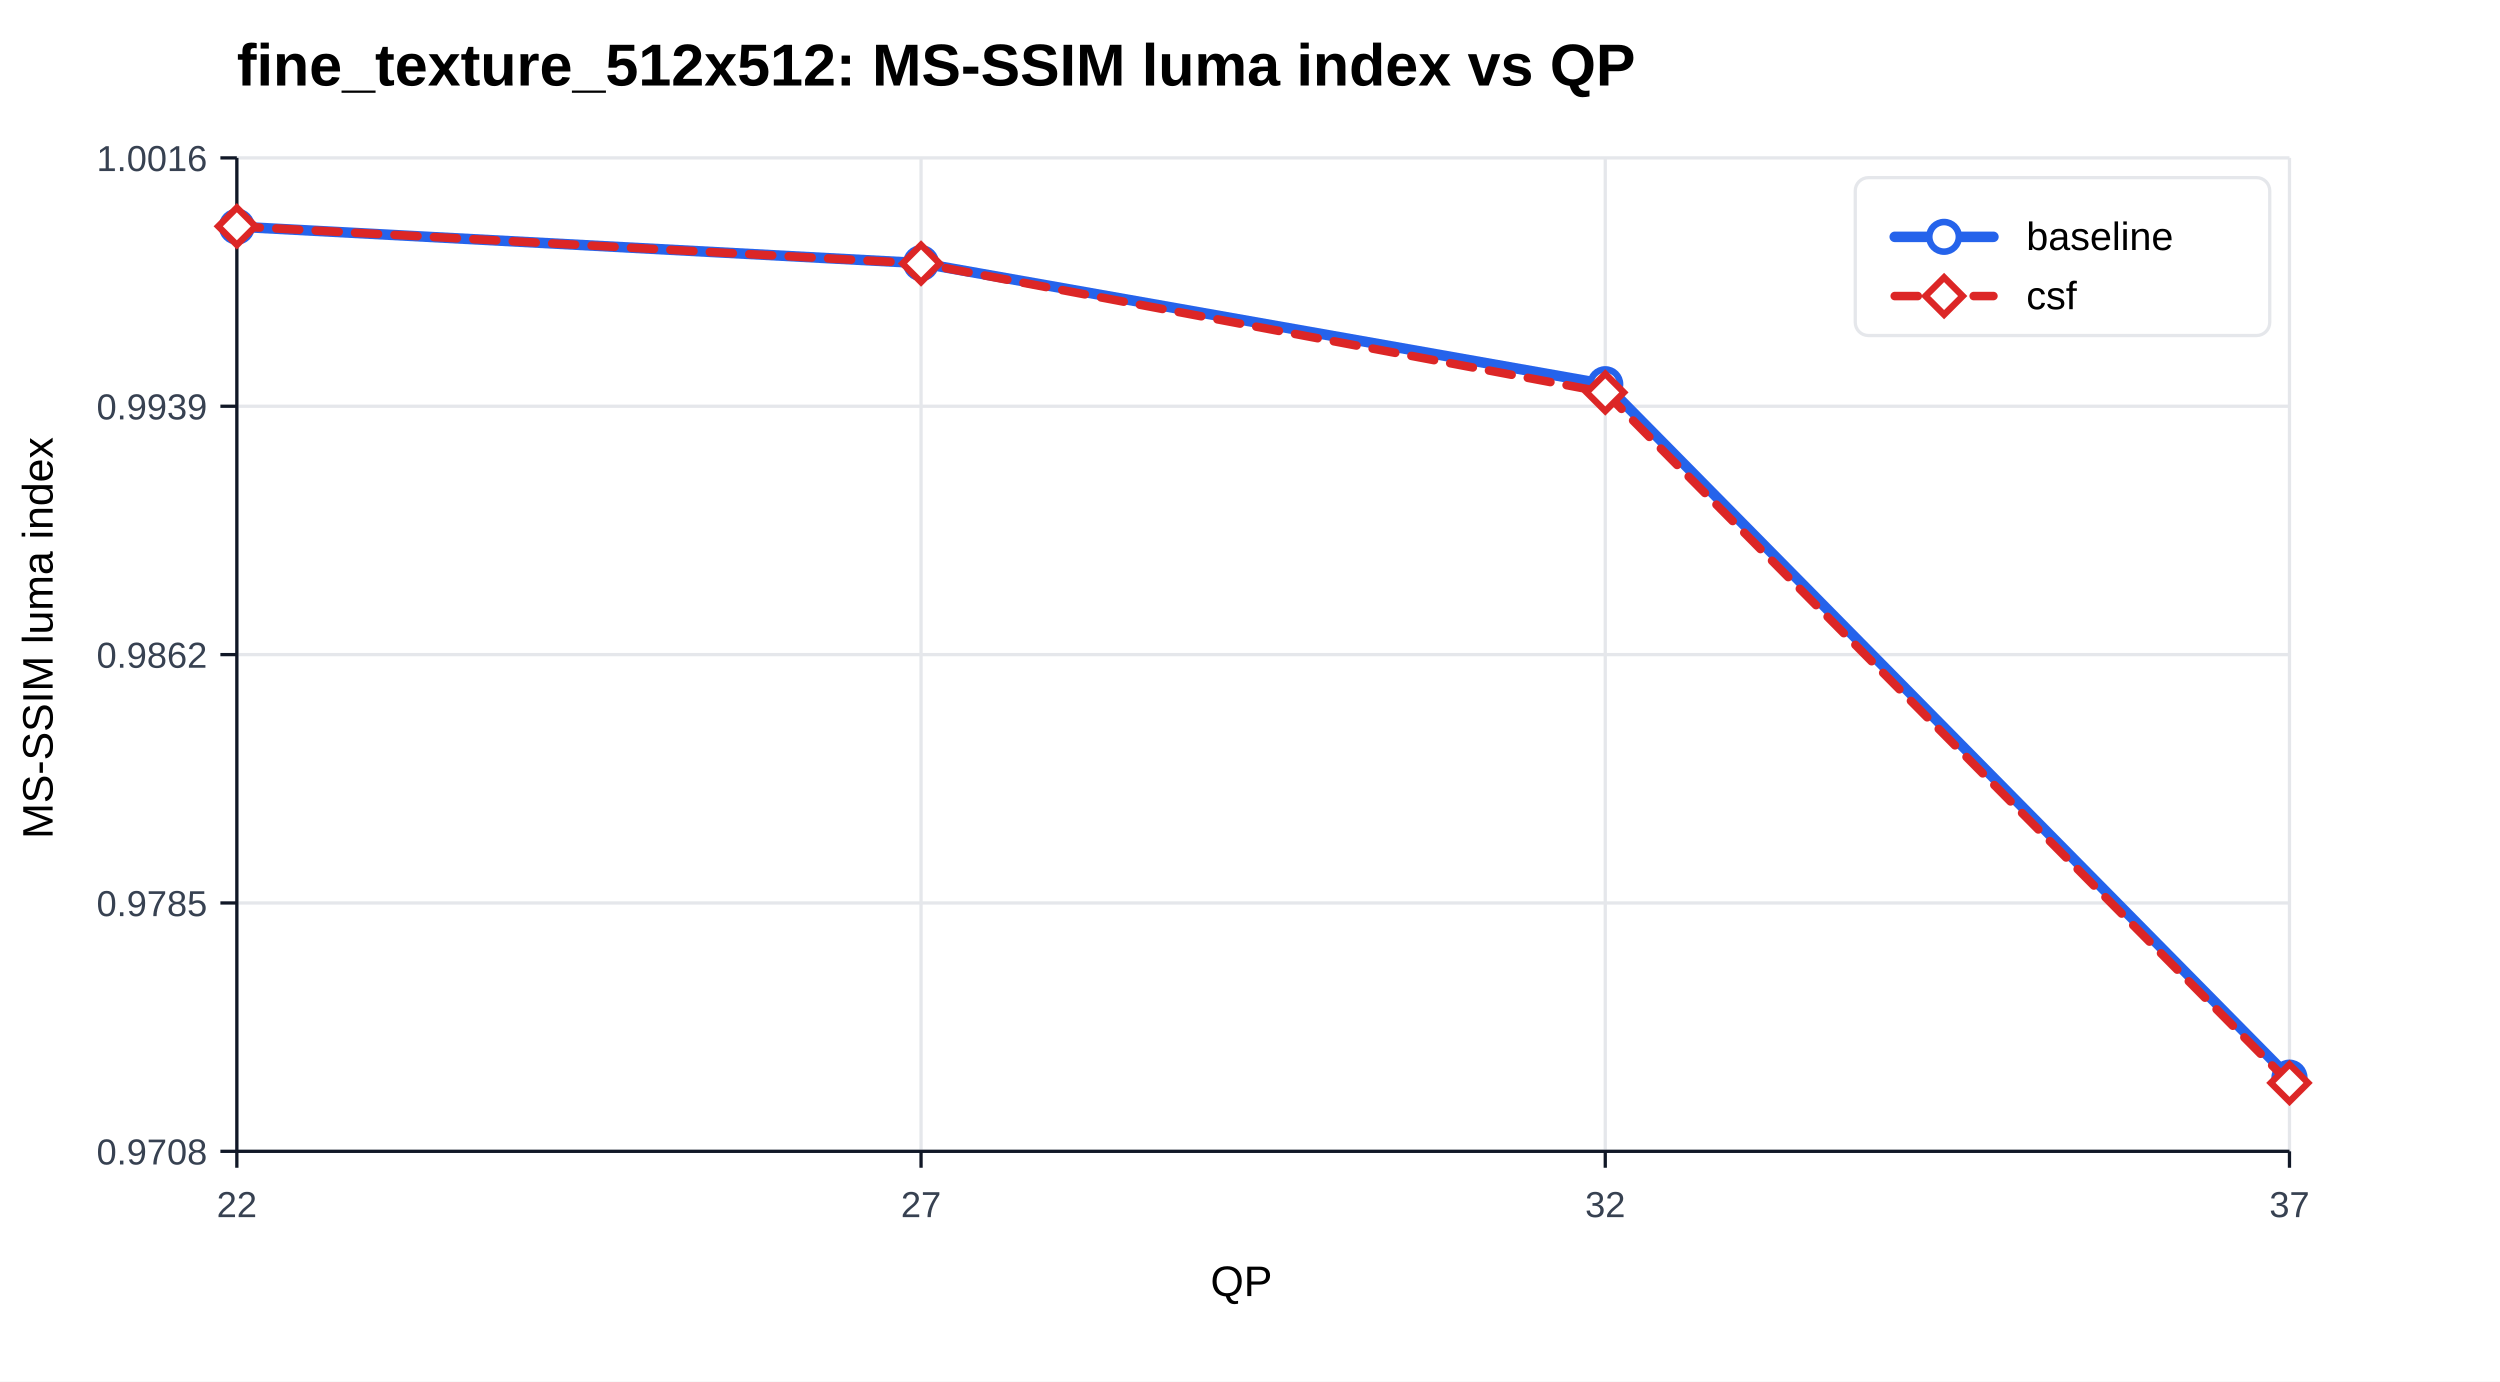
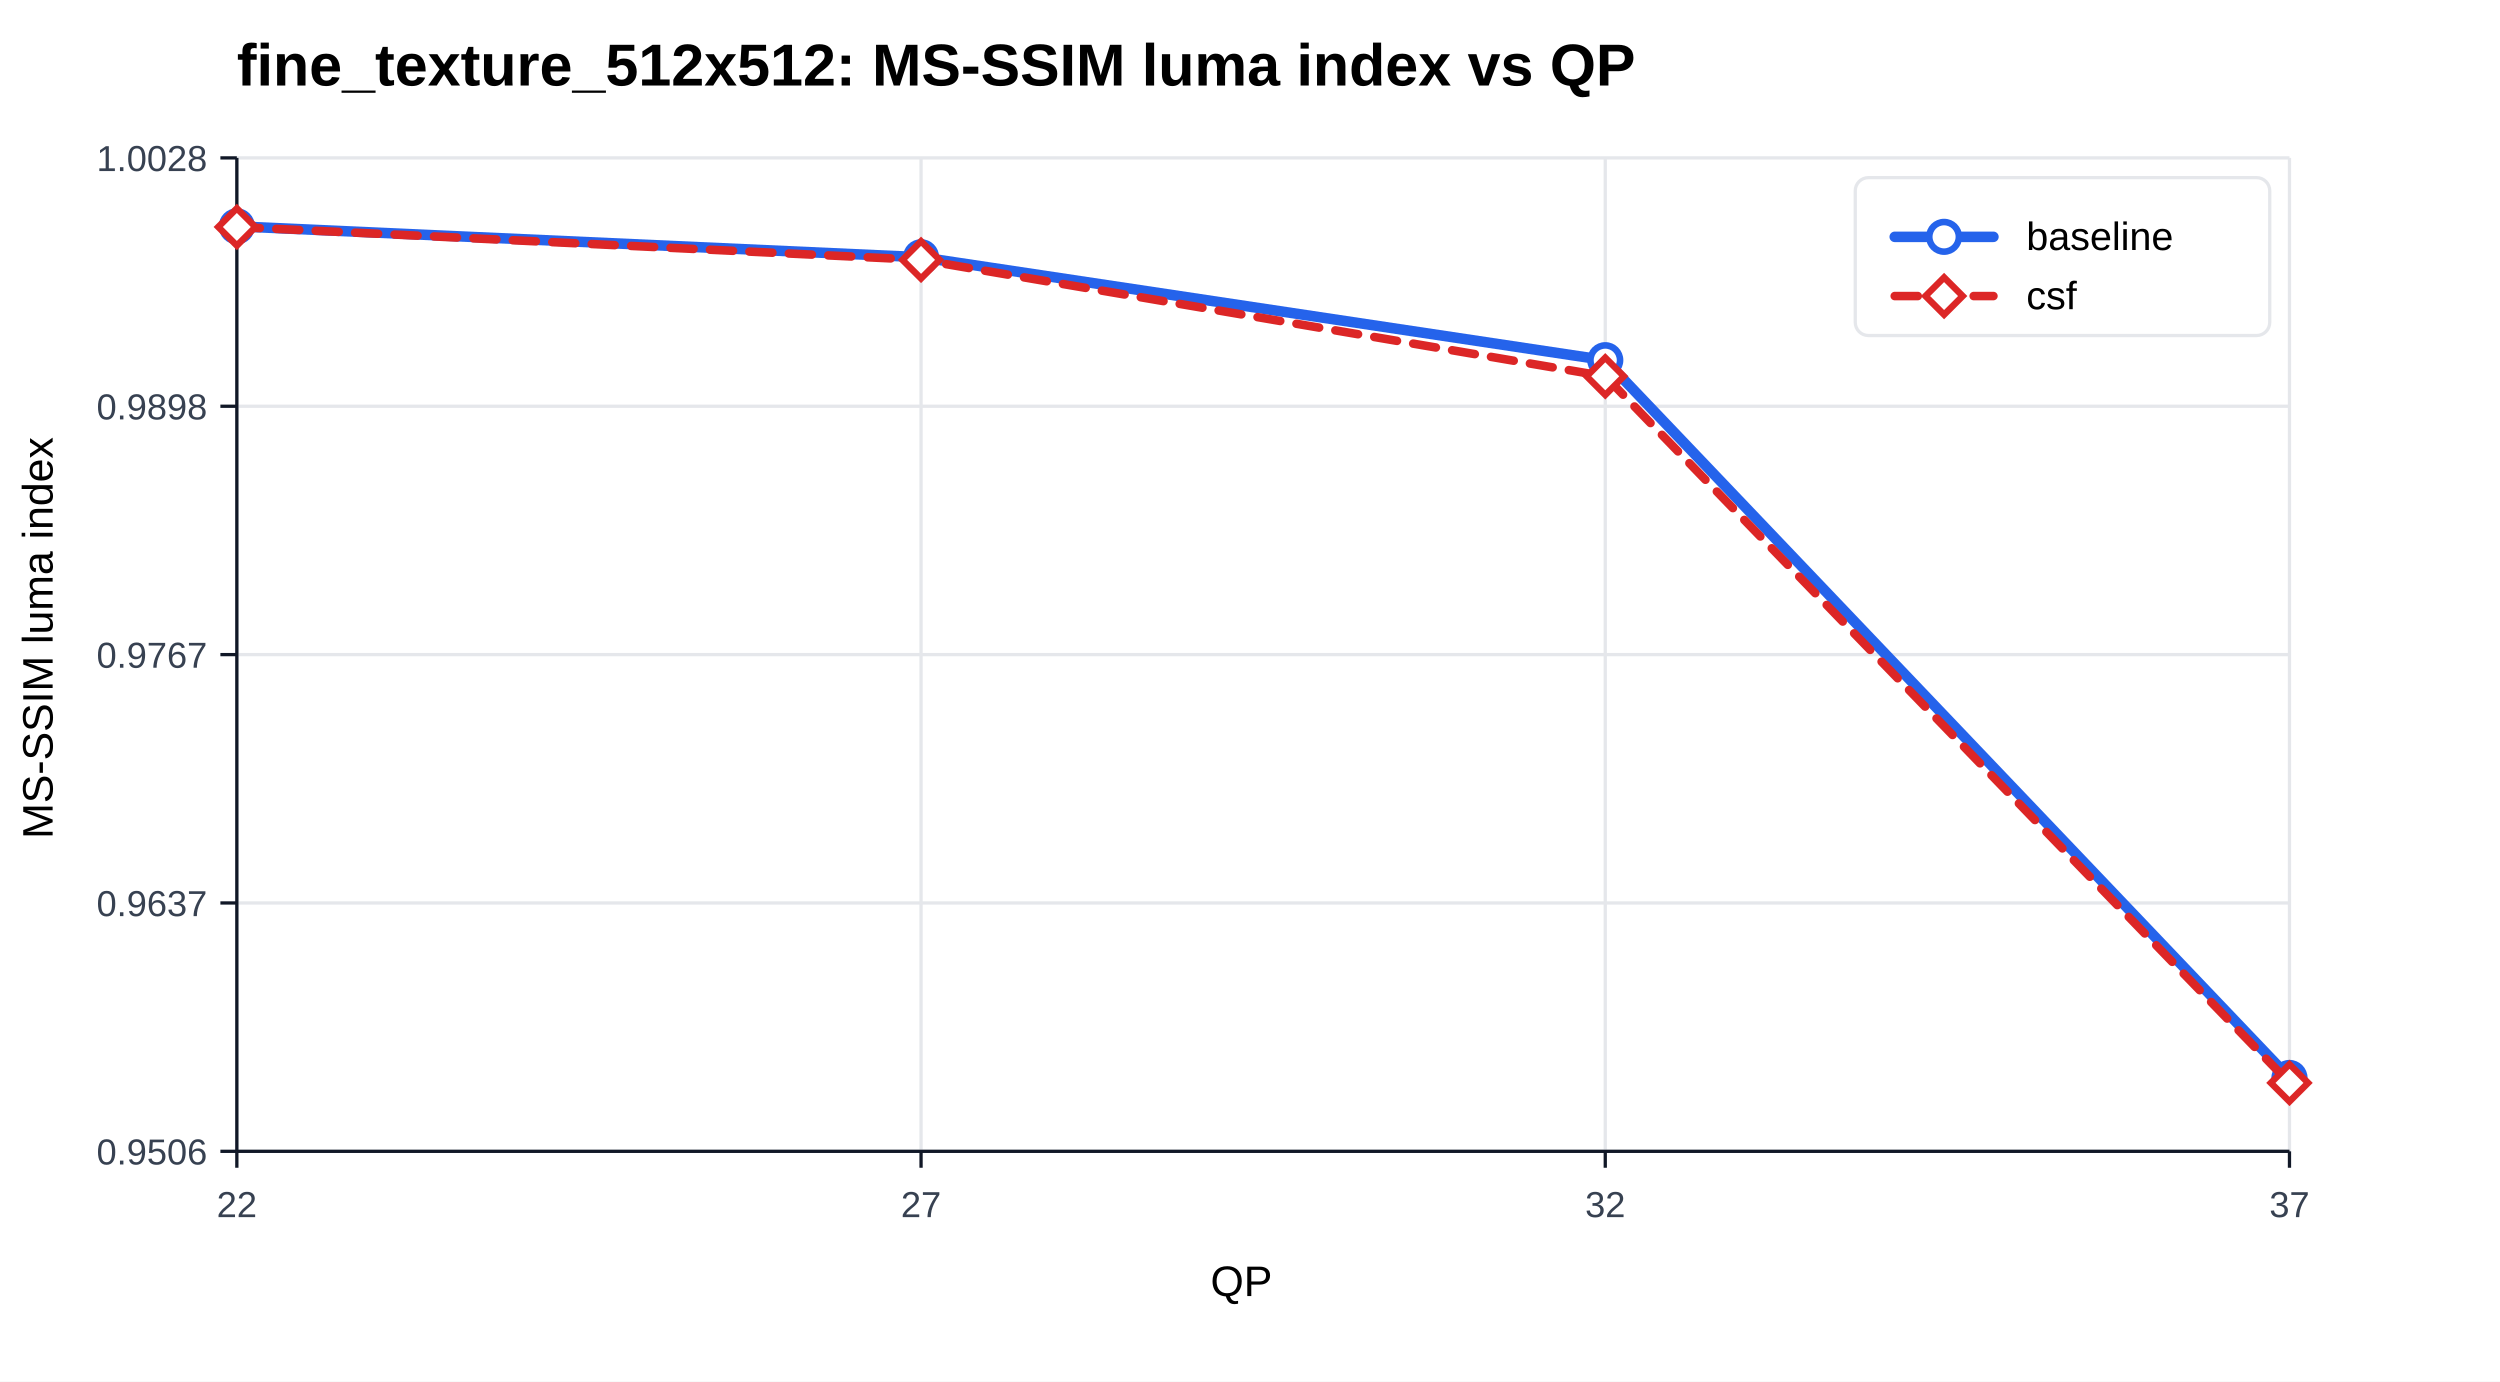
<svg xmlns="http://www.w3.org/2000/svg" width="760" height="420" viewBox="0 0 760 420">
  <rect width="100%" height="100%" fill="#ffffff" />
  <text x="72" y="26" font-family="Arial" font-size="18" font-weight="700">fine_texture_512x512: MS-SSIM luma index vs QP</text>
  <line x1="72.0" y1="48" x2="72.0" y2="350" stroke="#e5e7eb" stroke-width="1" />
  <line x1="280.0" y1="48" x2="280.0" y2="350" stroke="#e5e7eb" stroke-width="1" />
  <line x1="488.0" y1="48" x2="488.0" y2="350" stroke="#e5e7eb" stroke-width="1" />
  <line x1="696.0" y1="48" x2="696.0" y2="350" stroke="#e5e7eb" stroke-width="1" />
  <line x1="72" y1="350.0" x2="696" y2="350.0" stroke="#e5e7eb" stroke-width="1" />
  <line x1="72" y1="274.5" x2="696" y2="274.5" stroke="#e5e7eb" stroke-width="1" />
  <line x1="72" y1="199.0" x2="696" y2="199.0" stroke="#e5e7eb" stroke-width="1" />
  <line x1="72" y1="123.5" x2="696" y2="123.5" stroke="#e5e7eb" stroke-width="1" />
  <line x1="72" y1="48.0" x2="696" y2="48.0" stroke="#e5e7eb" stroke-width="1" />
  <line x1="72" y1="350" x2="696" y2="350" stroke="#111827" />
  <line x1="72" y1="48" x2="72" y2="350" stroke="#111827" />
  <text x="368" y="394" font-family="Arial" font-size="13">QP</text>
  <text x="16" y="255" font-family="Arial" font-size="13" transform="rotate(-90 16,255)">MS-SSIM luma index</text>
  <line x1="72.0" y1="350" x2="72.0" y2="355" stroke="#111827" />
  <text x="72.0" y="370" font-family="Arial" font-size="11" fill="#374151" text-anchor="middle">22</text>
  <line x1="280.0" y1="350" x2="280.0" y2="355" stroke="#111827" />
  <text x="280.0" y="370" font-family="Arial" font-size="11" fill="#374151" text-anchor="middle">27</text>
  <line x1="488.0" y1="350" x2="488.0" y2="355" stroke="#111827" />
  <text x="488.0" y="370" font-family="Arial" font-size="11" fill="#374151" text-anchor="middle">32</text>
  <line x1="696.0" y1="350" x2="696.0" y2="355" stroke="#111827" />
  <text x="696.0" y="370" font-family="Arial" font-size="11" fill="#374151" text-anchor="middle">37</text>
  <line x1="67" y1="350.0" x2="72" y2="350.0" stroke="#111827" />
-   <text x="63" y="354.0" font-family="Arial" font-size="11" fill="#374151" text-anchor="end">0.9708</text>
+   <text x="63" y="354.0" font-family="Arial" font-size="11" fill="#374151" text-anchor="end">0.9506</text>
  <line x1="67" y1="274.5" x2="72" y2="274.5" stroke="#111827" />
-   <text x="63" y="278.5" font-family="Arial" font-size="11" fill="#374151" text-anchor="end">0.9785</text>
+   <text x="63" y="278.5" font-family="Arial" font-size="11" fill="#374151" text-anchor="end">0.9637</text>
  <line x1="67" y1="199.0" x2="72" y2="199.0" stroke="#111827" />
-   <text x="63" y="203.0" font-family="Arial" font-size="11" fill="#374151" text-anchor="end">0.9862</text>
+   <text x="63" y="203.0" font-family="Arial" font-size="11" fill="#374151" text-anchor="end">0.9767</text>
  <line x1="67" y1="123.5" x2="72" y2="123.5" stroke="#111827" />
-   <text x="63" y="127.5" font-family="Arial" font-size="11" fill="#374151" text-anchor="end">0.9939</text>
+   <text x="63" y="127.5" font-family="Arial" font-size="11" fill="#374151" text-anchor="end">0.9898</text>
  <line x1="67" y1="48.0" x2="72" y2="48.0" stroke="#111827" />
-   <text x="63" y="52.0" font-family="Arial" font-size="11" fill="#374151" text-anchor="end">1.0016</text>
-   <polyline fill="none" stroke="#2563eb" stroke-width="3.2" stroke-linecap="round" stroke-linejoin="round" points="72.0,68.9 280.0,80.0 488.0,116.8 696.0,327.6" />
-   <circle cx="72.0" cy="68.9" r="4.5" fill="#ffffff" stroke="#2563eb" stroke-width="2" />
-   <circle cx="280.0" cy="80.0" r="4.5" fill="#ffffff" stroke="#2563eb" stroke-width="2" />
-   <circle cx="488.0" cy="116.8" r="4.5" fill="#ffffff" stroke="#2563eb" stroke-width="2" />
-   <circle cx="696.0" cy="327.6" r="4.5" fill="#ffffff" stroke="#2563eb" stroke-width="2" />
-   <polyline fill="none" stroke="#dc2626" stroke-width="2.6" stroke-linecap="round" stroke-linejoin="round" stroke-dasharray="7 5" points="72.0,68.8 280.0,80.1 488.0,119.3 696.0,329.2" />
-   <rect x="68.0" y="64.8" width="8" height="8" transform="rotate(45 72.0 68.8)" fill="#ffffff" stroke="#dc2626" stroke-width="2" />
-   <rect x="276.0" y="76.1" width="8" height="8" transform="rotate(45 280.0 80.1)" fill="#ffffff" stroke="#dc2626" stroke-width="2" />
-   <rect x="484.0" y="115.3" width="8" height="8" transform="rotate(45 488.0 119.3)" fill="#ffffff" stroke="#dc2626" stroke-width="2" />
+   <text x="63" y="52.0" font-family="Arial" font-size="11" fill="#374151" text-anchor="end">1.0028</text>
+   <polyline fill="none" stroke="#2563eb" stroke-width="3.2" stroke-linecap="round" stroke-linejoin="round" points="72.0,68.8 280.0,78.2 488.0,109.5 696.0,327.7" />
+   <circle cx="72.0" cy="68.8" r="4.5" fill="#ffffff" stroke="#2563eb" stroke-width="2" />
+   <circle cx="280.0" cy="78.2" r="4.5" fill="#ffffff" stroke="#2563eb" stroke-width="2" />
+   <circle cx="488.0" cy="109.5" r="4.5" fill="#ffffff" stroke="#2563eb" stroke-width="2" />
+   <circle cx="696.0" cy="327.7" r="4.5" fill="#ffffff" stroke="#2563eb" stroke-width="2" />
+   <polyline fill="none" stroke="#dc2626" stroke-width="2.6" stroke-linecap="round" stroke-linejoin="round" stroke-dasharray="7 5" points="72.0,69.0 280.0,79.0 488.0,114.4 696.0,329.2" />
+   <rect x="68.0" y="65.0" width="8" height="8" transform="rotate(45 72.0 69.0)" fill="#ffffff" stroke="#dc2626" stroke-width="2" />
+   <rect x="276.0" y="75.0" width="8" height="8" transform="rotate(45 280.0 79.0)" fill="#ffffff" stroke="#dc2626" stroke-width="2" />
+   <rect x="484.0" y="110.4" width="8" height="8" transform="rotate(45 488.0 114.4)" fill="#ffffff" stroke="#dc2626" stroke-width="2" />
  <rect x="692.0" y="325.2" width="8" height="8" transform="rotate(45 696.0 329.2)" fill="#ffffff" stroke="#dc2626" stroke-width="2" />
  <rect x="564" y="54" width="126" height="48" rx="4" fill="#ffffff" stroke="#e5e7eb" />
  <line x1="576" y1="72" x2="606" y2="72" stroke="#2563eb" stroke-width="3.2" stroke-linecap="round" />
  <circle cx="591.0" cy="72.0" r="4.5" fill="#ffffff" stroke="#2563eb" stroke-width="2" />
  <text x="616" y="76" font-family="Arial" font-size="12">baseline</text>
  <line x1="576" y1="90" x2="606" y2="90" stroke="#dc2626" stroke-width="2.6" stroke-linecap="round" stroke-dasharray="7 5" />
  <rect x="587.0" y="86.0" width="8" height="8" transform="rotate(45 591.0 90.0)" fill="#ffffff" stroke="#dc2626" stroke-width="2" />
  <text x="616" y="94" font-family="Arial" font-size="12">csf</text>
</svg>
